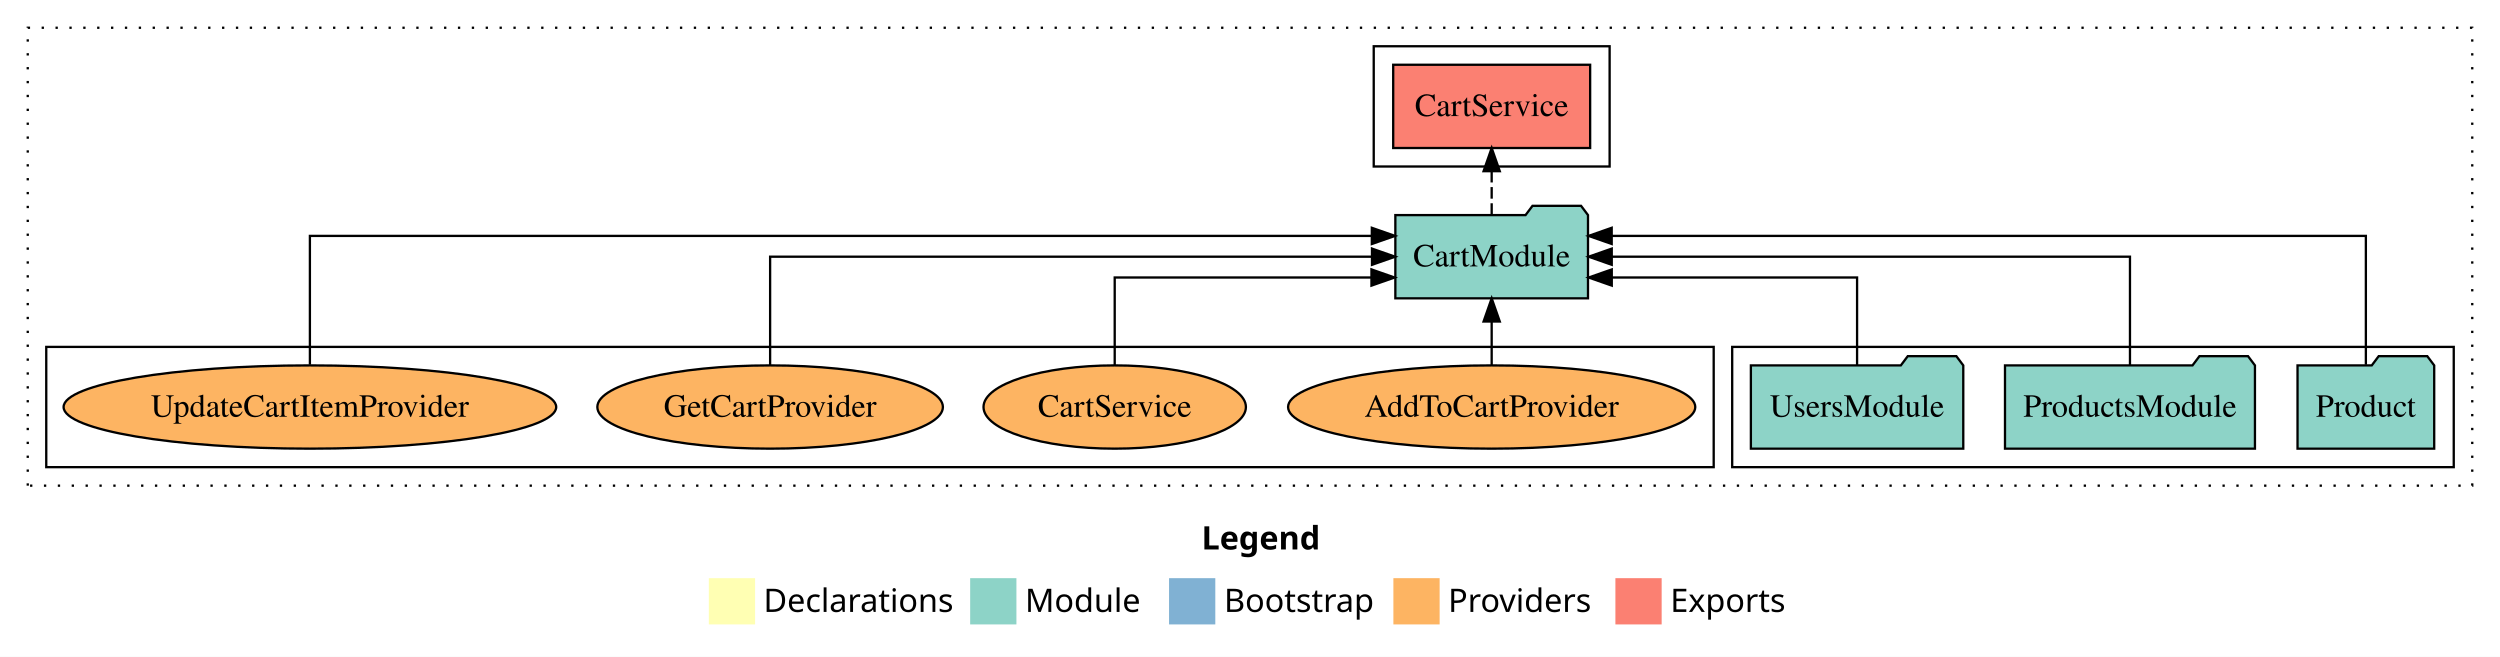
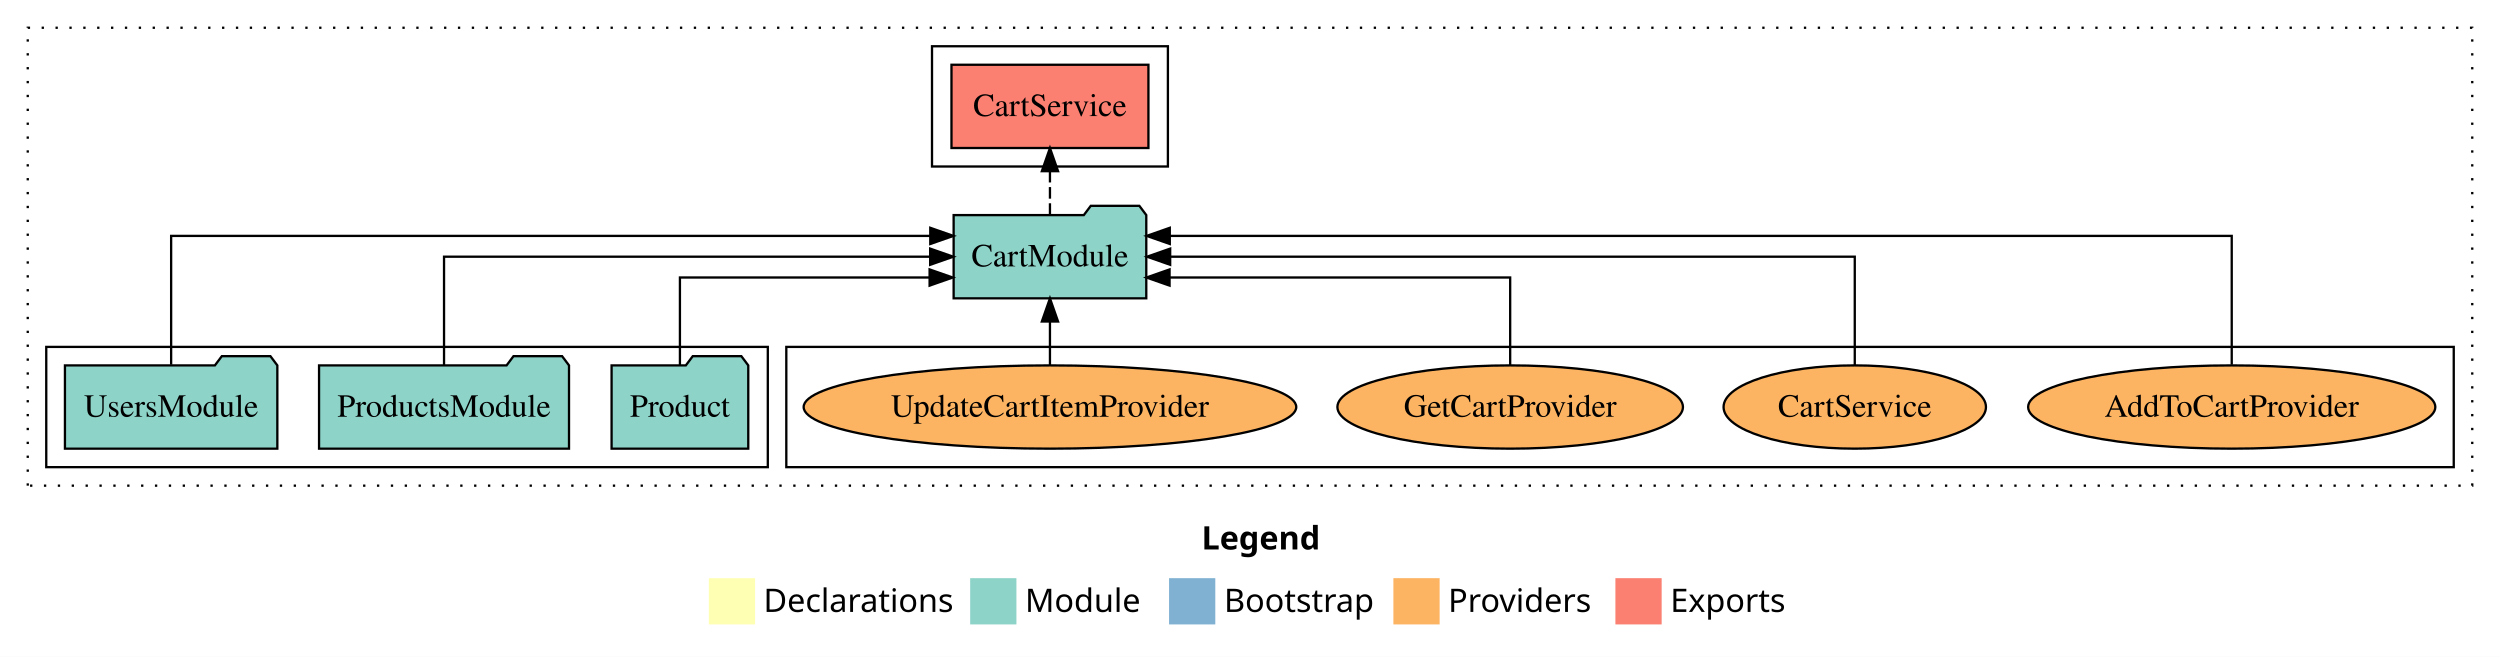
<svg xmlns="http://www.w3.org/2000/svg" width="1081pt" height="284pt" viewBox="0.00 0.00 1081.00 284.00">
  <g id="graph0" class="graph" transform="scale(1 1) rotate(0) translate(4 280)">
    <polygon fill="white" stroke="transparent" points="-4,4 -4,-280 1077,-280 1077,4 -4,4" />
    <text text-anchor="start" x="515.51" y="-42.4" font-family="Times-12" font-weight="bold" font-size="14.00">Legend</text>
    <polygon fill="#ffffb3" stroke="transparent" points="302.5,-10 302.5,-30 322.5,-30 322.5,-10 302.5,-10" />
    <text text-anchor="start" x="326.13" y="-15.4" font-family="Times-12" font-size="14.00">  Declarations</text>
    <polygon fill="#8dd3c7" stroke="transparent" points="415.5,-10 415.5,-30 435.5,-30 435.5,-10 415.5,-10" />
    <text text-anchor="start" x="439.23" y="-15.4" font-family="Times-12" font-size="14.00">  Module</text>
    <polygon fill="#80b1d3" stroke="transparent" points="501.5,-10 501.5,-30 521.5,-30 521.5,-10 501.5,-10" />
    <text text-anchor="start" x="525.28" y="-15.4" font-family="Times-12" font-size="14.00">  Bootstrap</text>
    <polygon fill="#fdb462" stroke="transparent" points="598.5,-10 598.5,-30 618.5,-30 618.5,-10 598.5,-10" />
    <text text-anchor="start" x="622.17" y="-15.4" font-family="Times-12" font-size="14.00">  Providers</text>
    <polygon fill="#fb8072" stroke="transparent" points="694.5,-10 694.5,-30 714.5,-30 714.5,-10 694.5,-10" />
    <text text-anchor="start" x="718.23" y="-15.4" font-family="Times-12" font-size="14.00">  Exports</text>
    <g id="clust1" class="cluster">
      <polygon fill="none" stroke="black" stroke-dasharray="1,5" points="8,-70 8,-268 1065,-268 1065,-70 8,-70" />
    </g>
+     <g id="clust6" class="cluster">
+       <polygon fill="none" stroke="black" points="336,-78 336,-130 1057,-130 1057,-78 336,-78" />
+     </g>
    <g id="clust3" class="cluster">
-       <polygon fill="none" stroke="black" points="745,-78 745,-130 1057,-130 1057,-78 745,-78" />
-     </g>
-     <g id="clust6" class="cluster">
-       <polygon fill="none" stroke="black" points="16,-78 16,-130 737,-130 737,-78 16,-78" />
+       <polygon fill="none" stroke="black" points="16,-78 16,-130 328,-130 328,-78 16,-78" />
    </g>
    <g id="clust4" class="cluster">
-       <polygon fill="none" stroke="black" points="590,-208 590,-260 692,-260 692,-208 590,-208" />
+       <polygon fill="none" stroke="black" points="399,-208 399,-260 501,-260 501,-208 399,-208" />
    </g>
    <g id="node1" class="node">
-       <polygon fill="#8dd3c7" stroke="black" points="1048.55,-122 1045.55,-126 1024.55,-126 1021.55,-122 989.45,-122 989.45,-86 1048.55,-86 1048.55,-122" />
-       <text text-anchor="middle" x="1019" y="-99.8" font-family="Times,serif" font-size="14.00">Product</text>
+       <polygon fill="#8dd3c7" stroke="black" points="319.55,-122 316.55,-126 295.55,-126 292.55,-122 260.45,-122 260.45,-86 319.55,-86 319.55,-122" />
+       <text text-anchor="middle" x="290" y="-99.8" font-family="Times,serif" font-size="14.00">Product</text>
    </g>
    <g id="node4" class="node">
-       <polygon fill="#8dd3c7" stroke="black" points="682.65,-187 679.65,-191 658.65,-191 655.65,-187 599.35,-187 599.35,-151 682.65,-151 682.65,-187" />
-       <text text-anchor="middle" x="641" y="-164.8" font-family="Times,serif" font-size="14.00">CartModule</text>
+       <polygon fill="#8dd3c7" stroke="black" points="491.65,-187 488.65,-191 467.65,-191 464.65,-187 408.35,-187 408.35,-151 491.65,-151 491.65,-187" />
+       <text text-anchor="middle" x="450" y="-164.8" font-family="Times,serif" font-size="14.00">CartModule</text>
    </g>
    <g id="edge1" class="edge">
-       <path fill="none" stroke="black" d="M1019,-122.29C1019,-144.21 1019,-178 1019,-178 1019,-178 692.9,-178 692.9,-178" />
-       <polygon fill="black" stroke="black" points="692.9,-174.5 682.9,-178 692.9,-181.5 692.9,-174.5" />
+       <path fill="none" stroke="black" d="M290,-122.03C290,-138.4 290,-160 290,-160 290,-160 397.96,-160 397.96,-160" />
+       <polygon fill="black" stroke="black" points="397.96,-163.5 407.96,-160 397.96,-156.5 397.96,-163.5" />
    </g>
    <g id="node2" class="node">
-       <polygon fill="#8dd3c7" stroke="black" points="971.04,-122 968.04,-126 947.04,-126 944.04,-122 862.96,-122 862.96,-86 971.04,-86 971.04,-122" />
-       <text text-anchor="middle" x="917" y="-99.8" font-family="Times,serif" font-size="14.00">ProductsModule</text>
+       <polygon fill="#8dd3c7" stroke="black" points="242.04,-122 239.04,-126 218.04,-126 215.04,-122 133.96,-122 133.96,-86 242.04,-86 242.04,-122" />
+       <text text-anchor="middle" x="188" y="-99.8" font-family="Times,serif" font-size="14.00">ProductsModule</text>
    </g>
    <g id="edge2" class="edge">
-       <path fill="none" stroke="black" d="M917,-122.11C917,-141.34 917,-169 917,-169 917,-169 692.92,-169 692.92,-169" />
-       <polygon fill="black" stroke="black" points="692.92,-165.5 682.92,-169 692.92,-172.5 692.92,-165.5" />
+       <path fill="none" stroke="black" d="M188,-122.11C188,-141.34 188,-169 188,-169 188,-169 398.2,-169 398.2,-169" />
+       <polygon fill="black" stroke="black" points="398.2,-172.5 408.2,-169 398.2,-165.5 398.2,-172.5" />
    </g>
    <g id="node3" class="node">
-       <polygon fill="#8dd3c7" stroke="black" points="844.92,-122 841.92,-126 820.92,-126 817.92,-122 753.08,-122 753.08,-86 844.92,-86 844.92,-122" />
-       <text text-anchor="middle" x="799" y="-99.8" font-family="Times,serif" font-size="14.00">UsersModule</text>
+       <polygon fill="#8dd3c7" stroke="black" points="115.92,-122 112.92,-126 91.92,-126 88.92,-122 24.08,-122 24.08,-86 115.92,-86 115.92,-122" />
+       <text text-anchor="middle" x="70" y="-99.8" font-family="Times,serif" font-size="14.00">UsersModule</text>
    </g>
    <g id="edge3" class="edge">
-       <path fill="none" stroke="black" d="M799,-122.03C799,-138.4 799,-160 799,-160 799,-160 692.93,-160 692.93,-160" />
-       <polygon fill="black" stroke="black" points="692.93,-156.5 682.93,-160 692.93,-163.5 692.93,-156.5" />
+       <path fill="none" stroke="black" d="M70,-122.29C70,-144.21 70,-178 70,-178 70,-178 398.25,-178 398.25,-178" />
+       <polygon fill="black" stroke="black" points="398.25,-181.5 408.25,-178 398.25,-174.5 398.25,-181.5" />
    </g>
    <g id="node5" class="node">
-       <polygon fill="#fb8072" stroke="black" points="683.58,-252 598.42,-252 598.42,-216 683.58,-216 683.58,-252" />
-       <text text-anchor="middle" x="641" y="-229.8" font-family="Times,serif" font-size="14.00">CartService </text>
+       <polygon fill="#fb8072" stroke="black" points="492.58,-252 407.42,-252 407.42,-216 492.58,-216 492.58,-252" />
+       <text text-anchor="middle" x="450" y="-229.8" font-family="Times,serif" font-size="14.00">CartService </text>
    </g>
    <g id="edge4" class="edge">
-       <path fill="none" stroke="black" stroke-dasharray="5,2" d="M641,-187.11C641,-187.11 641,-205.99 641,-205.99" />
-       <polygon fill="black" stroke="black" points="637.5,-205.99 641,-215.99 644.5,-205.99 637.5,-205.99" />
+       <path fill="none" stroke="black" stroke-dasharray="5,2" d="M450,-187.11C450,-187.11 450,-205.99 450,-205.99" />
+       <polygon fill="black" stroke="black" points="446.5,-205.99 450,-215.99 453.5,-205.99 446.5,-205.99" />
    </g>
    <g id="node6" class="node">
-       <ellipse fill="#fdb462" stroke="black" cx="641" cy="-104" rx="88.04" ry="18" />
-       <text text-anchor="middle" x="641" y="-99.8" font-family="Times,serif" font-size="14.00">AddToCartProvider</text>
+       <ellipse fill="#fdb462" stroke="black" cx="961" cy="-104" rx="88.04" ry="18" />
+       <text text-anchor="middle" x="961" y="-99.8" font-family="Times,serif" font-size="14.00">AddToCartProvider</text>
    </g>
    <g id="edge5" class="edge">
-       <path fill="none" stroke="black" d="M641,-122.11C641,-122.11 641,-140.99 641,-140.99" />
-       <polygon fill="black" stroke="black" points="637.5,-140.99 641,-150.99 644.5,-140.99 637.5,-140.99" />
+       <path fill="none" stroke="black" d="M961,-122.29C961,-144.21 961,-178 961,-178 961,-178 501.82,-178 501.82,-178" />
+       <polygon fill="black" stroke="black" points="501.82,-174.5 491.82,-178 501.82,-181.5 501.82,-174.5" />
    </g>
    <g id="node7" class="node">
-       <ellipse fill="#fdb462" stroke="black" cx="478" cy="-104" rx="56.73" ry="18" />
-       <text text-anchor="middle" x="478" y="-99.8" font-family="Times,serif" font-size="14.00">CartService</text>
+       <ellipse fill="#fdb462" stroke="black" cx="798" cy="-104" rx="56.73" ry="18" />
+       <text text-anchor="middle" x="798" y="-99.8" font-family="Times,serif" font-size="14.00">CartService</text>
    </g>
    <g id="edge6" class="edge">
-       <path fill="none" stroke="black" d="M478,-122.03C478,-138.4 478,-160 478,-160 478,-160 589.02,-160 589.02,-160" />
-       <polygon fill="black" stroke="black" points="589.02,-163.5 599.02,-160 589.02,-156.5 589.02,-163.5" />
+       <path fill="none" stroke="black" d="M798,-122.11C798,-141.34 798,-169 798,-169 798,-169 501.98,-169 501.98,-169" />
+       <polygon fill="black" stroke="black" points="501.98,-165.5 491.98,-169 501.98,-172.5 501.98,-165.5" />
    </g>
    <g id="node8" class="node">
-       <ellipse fill="#fdb462" stroke="black" cx="329" cy="-104" rx="74.71" ry="18" />
-       <text text-anchor="middle" x="329" y="-99.8" font-family="Times,serif" font-size="14.00">GetCartProvider</text>
+       <ellipse fill="#fdb462" stroke="black" cx="649" cy="-104" rx="74.71" ry="18" />
+       <text text-anchor="middle" x="649" y="-99.8" font-family="Times,serif" font-size="14.00">GetCartProvider</text>
    </g>
    <g id="edge7" class="edge">
-       <path fill="none" stroke="black" d="M329,-122.11C329,-141.34 329,-169 329,-169 329,-169 589.25,-169 589.25,-169" />
-       <polygon fill="black" stroke="black" points="589.25,-172.5 599.25,-169 589.25,-165.5 589.25,-172.5" />
+       <path fill="none" stroke="black" d="M649,-122.03C649,-138.4 649,-160 649,-160 649,-160 501.72,-160 501.72,-160" />
+       <polygon fill="black" stroke="black" points="501.72,-156.5 491.72,-160 501.72,-163.5 501.72,-156.5" />
    </g>
    <g id="node9" class="node">
-       <ellipse fill="#fdb462" stroke="black" cx="130" cy="-104" rx="106.5" ry="18" />
-       <text text-anchor="middle" x="130" y="-99.8" font-family="Times,serif" font-size="14.00">UpdateCartItemProvider</text>
+       <ellipse fill="#fdb462" stroke="black" cx="450" cy="-104" rx="106.5" ry="18" />
+       <text text-anchor="middle" x="450" y="-99.8" font-family="Times,serif" font-size="14.00">UpdateCartItemProvider</text>
    </g>
    <g id="edge8" class="edge">
-       <path fill="none" stroke="black" d="M130,-122.29C130,-144.21 130,-178 130,-178 130,-178 589.18,-178 589.18,-178" />
-       <polygon fill="black" stroke="black" points="589.18,-181.5 599.18,-178 589.18,-174.5 589.18,-181.5" />
+       <path fill="none" stroke="black" d="M450,-122.11C450,-122.11 450,-140.99 450,-140.99" />
+       <polygon fill="black" stroke="black" points="446.5,-140.99 450,-150.99 453.5,-140.99 446.5,-140.99" />
    </g>
  </g>
</svg>
